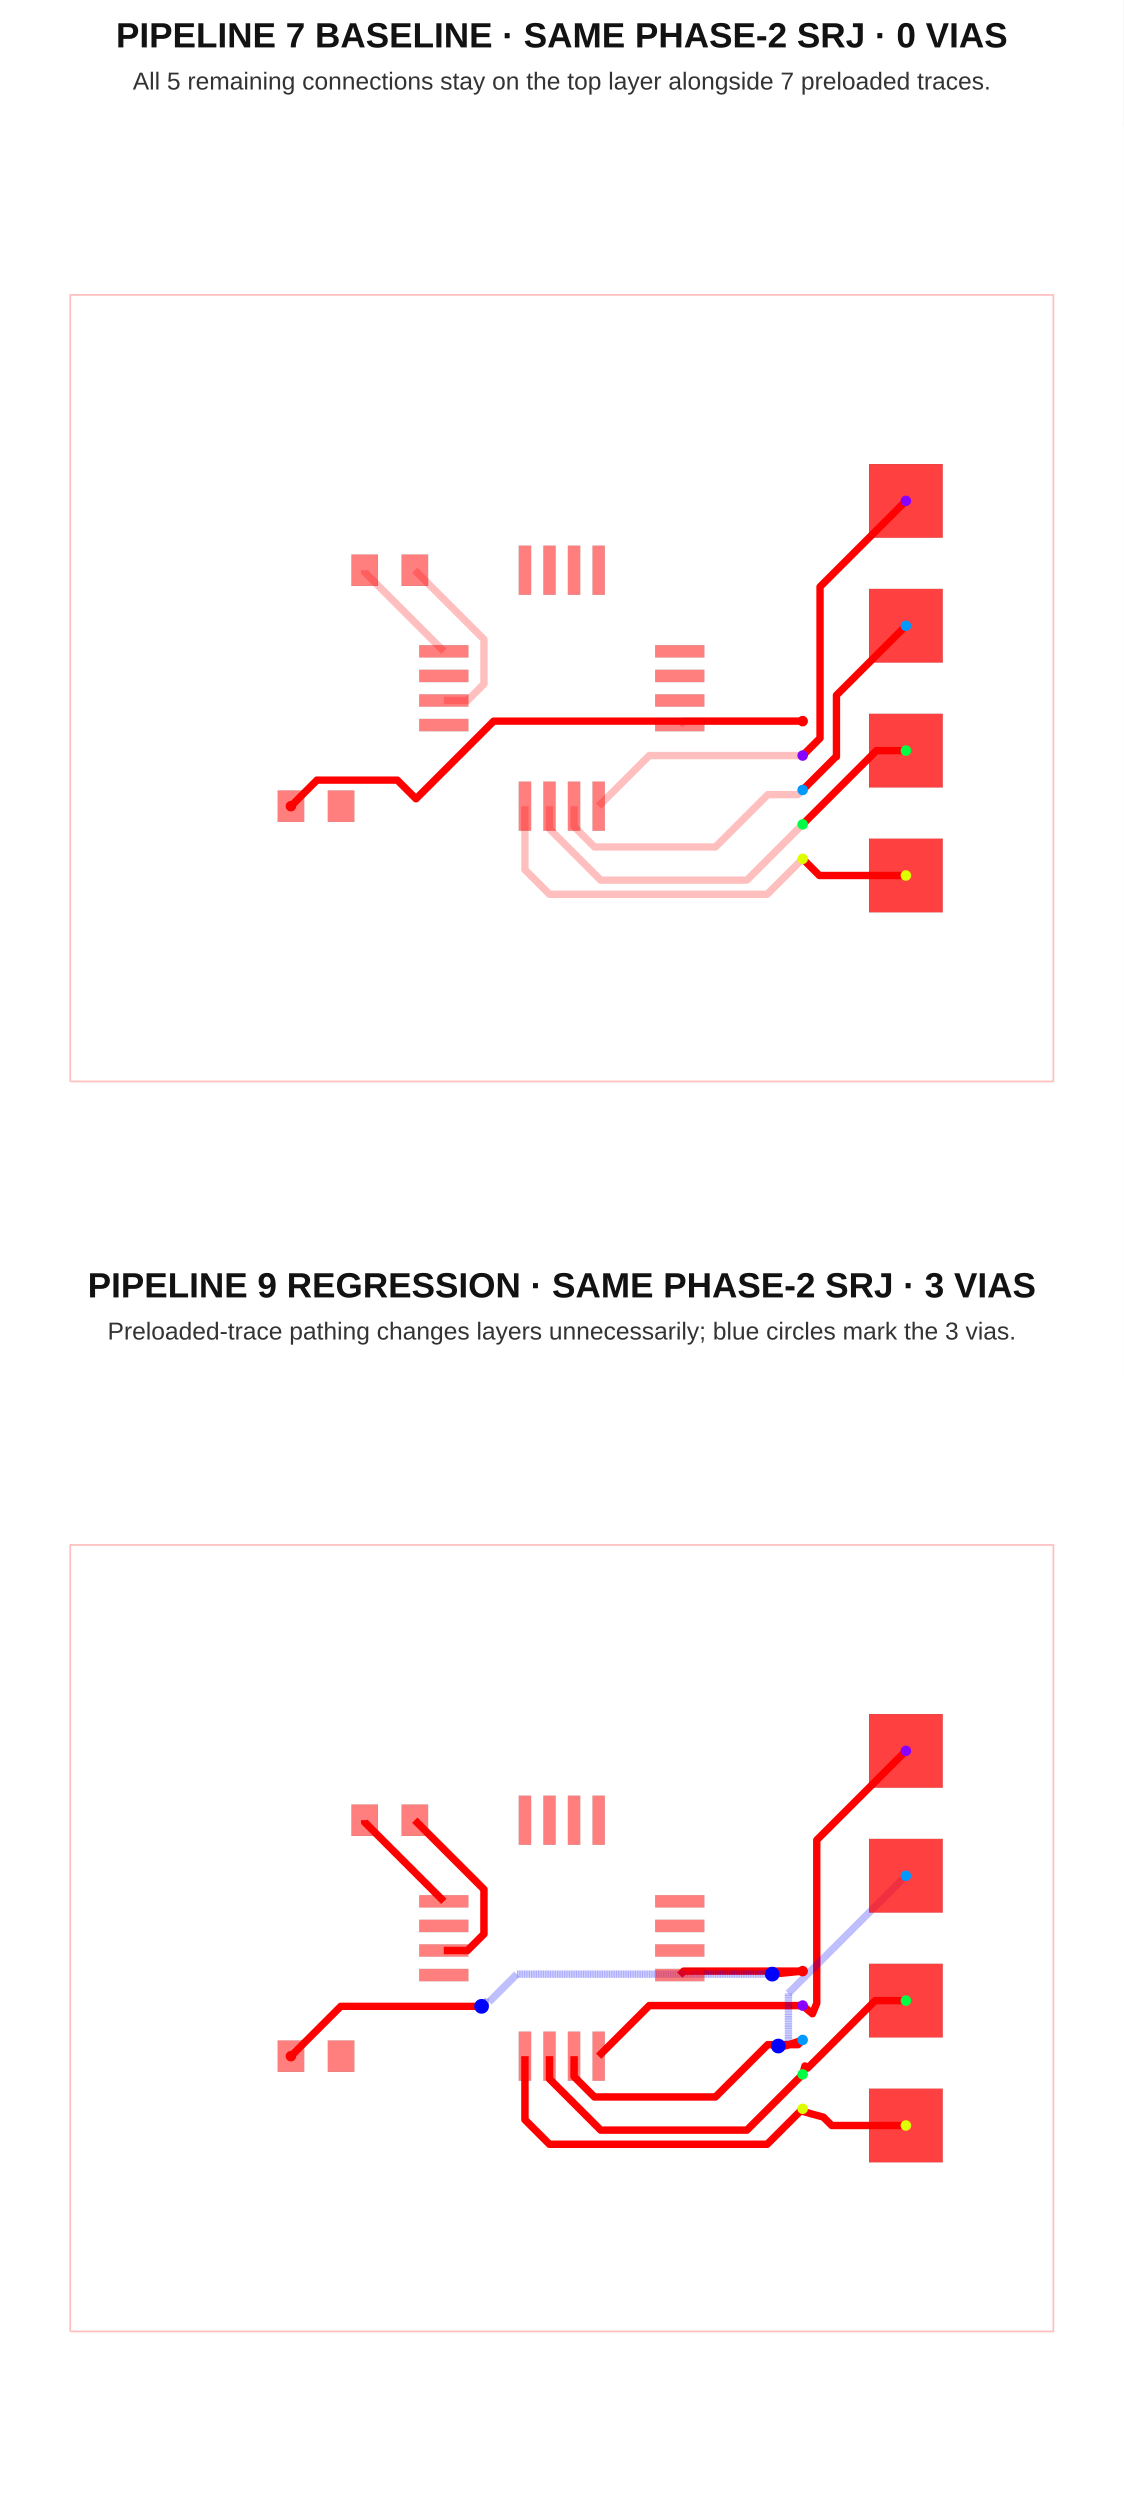
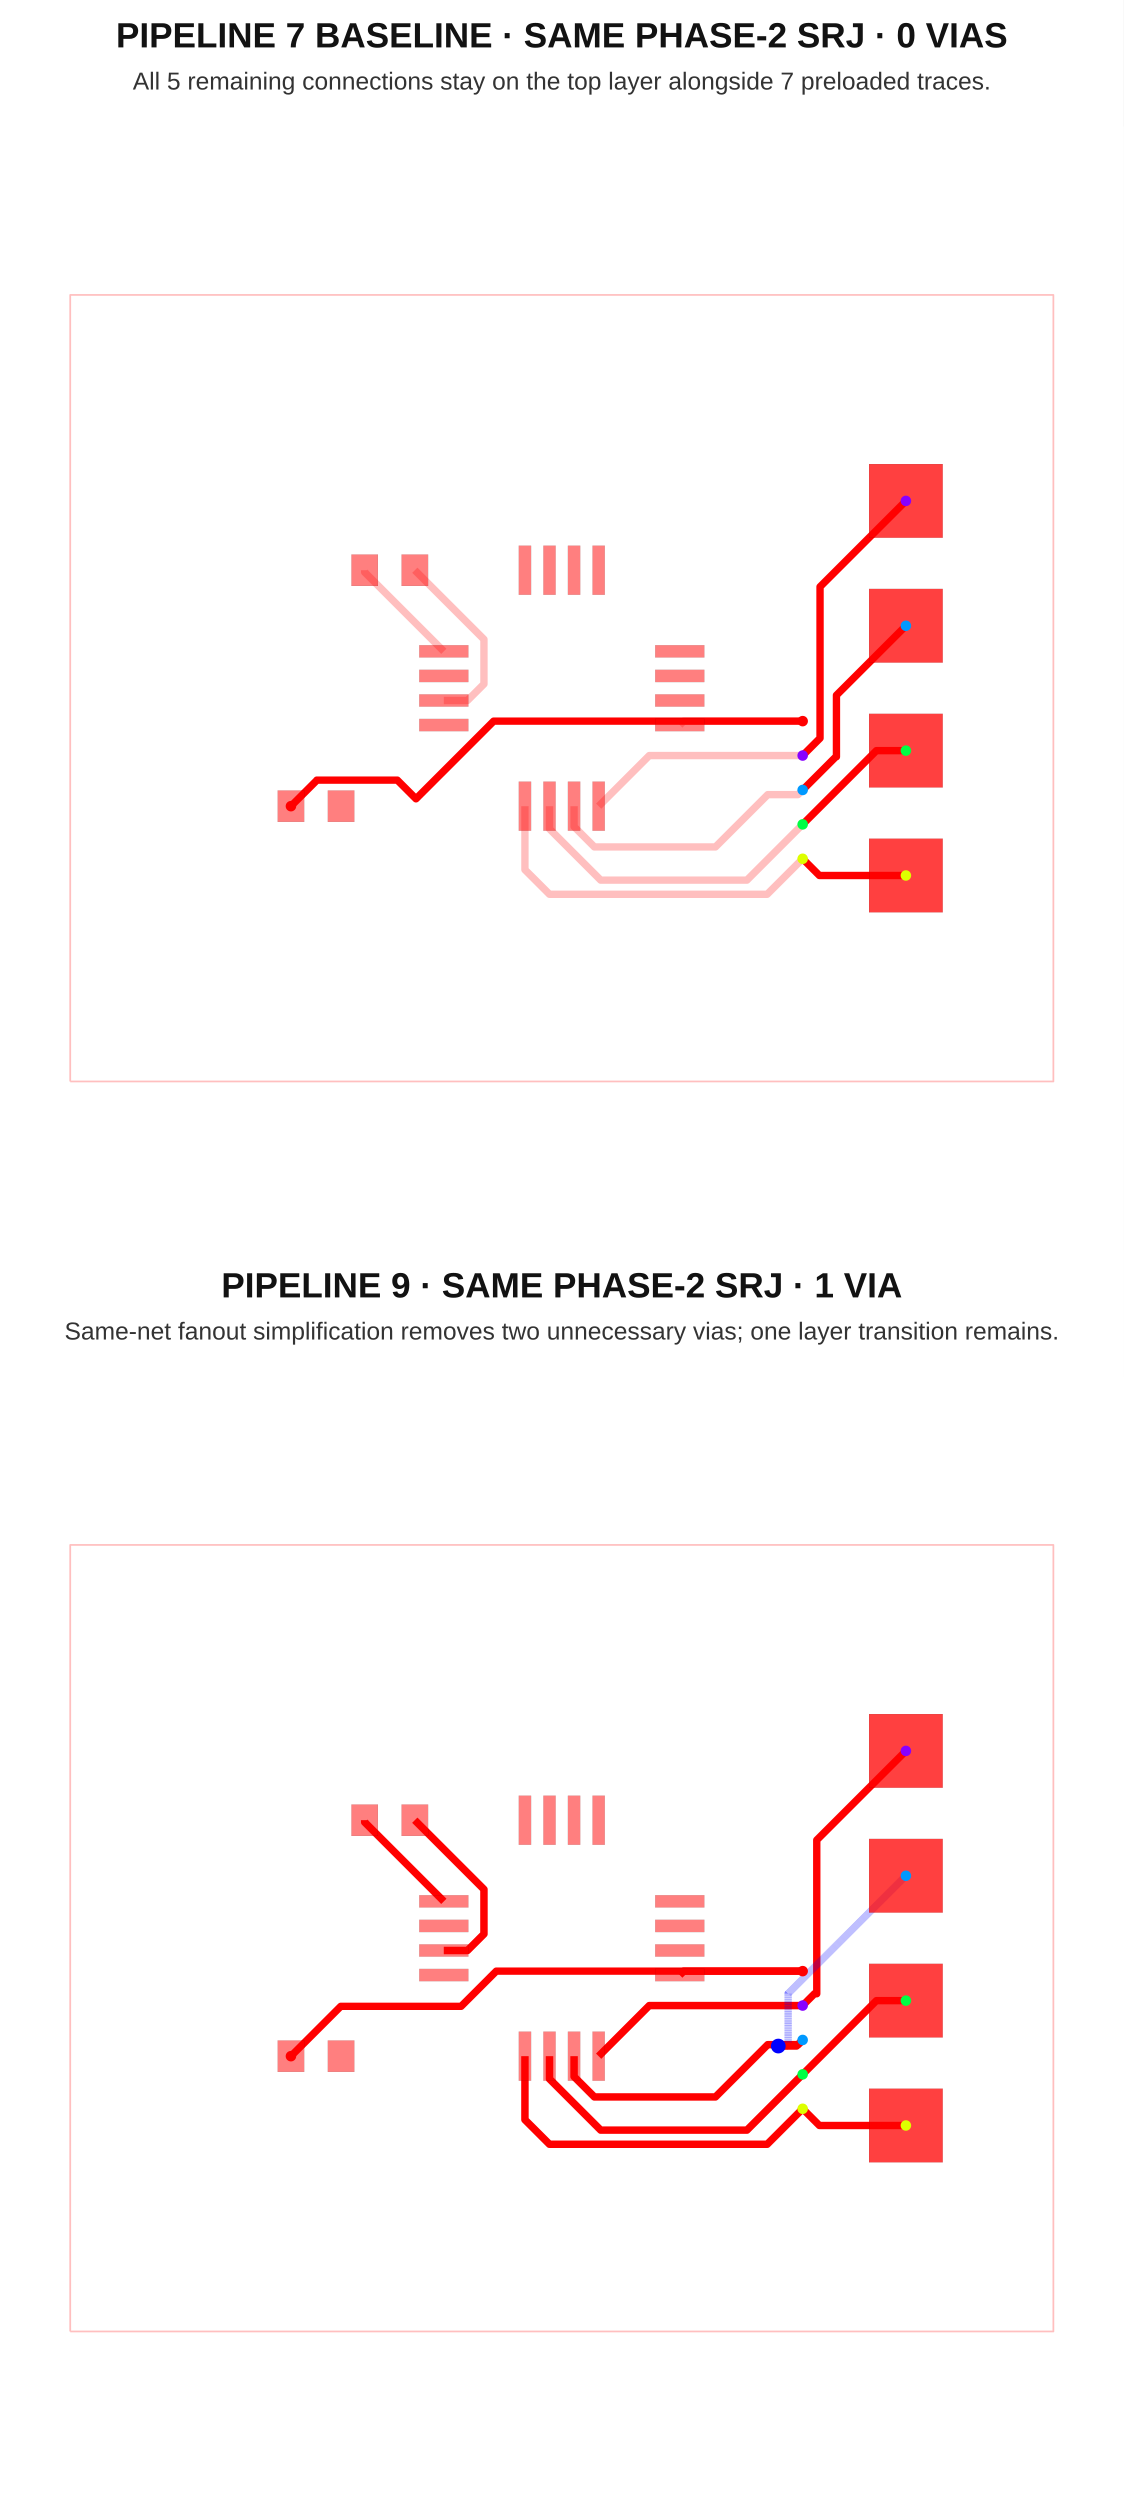
<svg xmlns="http://www.w3.org/2000/svg" width="640" height="1424" viewBox="0 0 640 1424">
  <g transform="translate(0, 0) scale(1, 1) translate(0, 0)">
    <rect width="100%" height="100%" fill="white" />
    <text x="320" y="27" font-family="Arial, sans-serif" font-size="20" font-weight="700" text-anchor="middle" fill="#121212">PIPELINE 7 BASELINE · SAME PHASE-2 SRJ · 0 VIAS</text>
    <text x="320" y="51" font-family="Arial, sans-serif" font-size="14" text-anchor="middle" fill="#333">All 5 remaining connections stay on the top layer alongside 7 preloaded traces.</text>
    <g transform="translate(0 72)">
      <rect width="100%" height="100%" fill="white" />
      <g>
        <polyline data-points="-10,-8 10,-8 10,8 -10,8 -10,-8" data-type="line" data-label="" points="40,544 600,544 600,96 40,96 40,544" fill="none" stroke="rgba(255,0,0,0.25)" stroke-linejoin="round" stroke-width="1px" />
      </g>
      <g>
        <polyline data-points="4.899900000000001,-0.6699999999999999 2.48,-0.6699999999999999 2.4,-0.75" data-type="line" data-label="" points="457.197,338.76 389.44,338.76 387.2,341" fill="none" stroke="rgba(255,0,0,0.25)" stroke-linejoin="round" stroke-width="4.2" />
      </g>
      <g>
        <polyline data-points="0.75,-2.4 1.7799999999999998,-1.37 4.899999999999999,-1.37" data-type="line" data-label="" points="341,387.2 369.84,358.36 457.2,358.36" fill="none" stroke="rgba(255,0,0,0.25)" stroke-linejoin="round" stroke-width="4.2" />
      </g>
      <g>
        <polyline data-points="0.25,-2.4 0.25,-2.81650868008 0.6625258755397136,-3.2290345556197138 3.125910160715991,-3.2290345556197138 4.189941349010209,-2.1650033673254954 4.804996632674503,-2.1650033673254954 4.899999999999999,-2.07" data-type="line" data-label="" points="327,387.2 327,398.862 338.551,410.413 407.525,410.413 437.318,380.62 454.54,380.62 457.2,377.96" fill="none" stroke="rgba(255,0,0,0.25)" stroke-linejoin="round" stroke-width="4.2" />
      </g>
      <g>
        <polyline data-points="-0.25,-2.4 -0.25,-2.8634378580294753 0.7907900038535713,-3.9042278618830464 3.765772138116952,-3.9042278618830464 4.899999999999999,-2.77" data-type="line" data-label="" points="313,387.2 313,400.176 342.142,429.318 425.442,429.318 457.2,397.56" fill="none" stroke="rgba(255,0,0,0.25)" stroke-linejoin="round" stroke-width="4.2" />
      </g>
      <g>
        <polyline data-points="4.899900000000001,-3.4699999999999998 4.1773664077099015,-4.192533592290099 -0.25031793562257487,-4.192533592290099 -0.75,-3.6928515279126737 -0.75,-2.4" data-type="line" data-label="" points="457.197,417.16 436.966,437.391 312.991,437.391 299,423.4 299,387.2" fill="none" stroke="rgba(255,0,0,0.25)" stroke-linejoin="round" stroke-width="4.2" />
      </g>
      <g>
        <polyline data-points="-2.4,-0.25 -1.91866422262809,-0.25 -1.5836729014020692,0.08499132122602093 -1.5836729014020692,0.9936729014020689 -2.99,2.4" data-type="line" data-label="" points="252.8,327 266.277,327 275.657,317.62 275.657,292.177 236.28,252.8" fill="none" stroke="rgba(255,0,0,0.25)" stroke-linejoin="round" stroke-width="4.2" />
      </g>
      <g>
        <polyline data-points="-4.01,2.4 -4.01,2.36 -2.4,0.75" data-type="line" data-label="" points="207.72,252.8 207.72,253.92 252.8,299" fill="none" stroke="rgba(255,0,0,0.25)" stroke-linejoin="round" stroke-width="4.2" />
      </g>
      <g>
        <polyline data-points="7,3.81 5.253269012543403,2.0632690125434032 5.253269012543403,-1.016630987456598 4.899900000000001,-1.37" data-type="line" data-label="" points="516,213.32 467.092,262.228 467.092,348.466 457.197,358.36" fill="none" stroke="red" stroke-linejoin="round" stroke-width="4.2" />
      </g>
      <g>
        <polyline data-points="7,1.27 5.587144150022742,-0.14285584997725786 5.587144150022742,-1.394679986150074 5.575220013849926,-1.394679986150074 4.899900000000001,-2.07" data-type="line" data-label="" points="516,284.44 476.44,324 476.44,359.051 476.106,359.051 457.197,377.96" fill="none" stroke="red" stroke-linejoin="round" stroke-width="4.2" />
      </g>
      <g>
        <polyline data-points="7,-1.27 6.399900000000001,-1.27 4.899900000000001,-2.7699999999999996" data-type="line" data-label="" points="516,355.56 499.197,355.56 457.197,397.56" fill="none" stroke="red" stroke-linejoin="round" stroke-width="4.2" />
      </g>
      <g>
        <polyline data-points="7,-3.81 5.2399000000000004,-3.81 4.899900000000001,-3.4699999999999998" data-type="line" data-label="" points="516,426.68 466.717,426.68 457.197,417.16" fill="none" stroke="red" stroke-linejoin="round" stroke-width="4.2" />
      </g>
      <g>
        <polyline data-points="4.899900000000001,-0.6699999999999999 -1.3858625080034779,-0.6699999999999999 -2.9661598227157566,-2.2502973147122787 -3.3465400336919924,-1.8699171037360427 -4.98345231463416,-1.8699171037360427 -4.98345231463416,-1.8734523146341604 -5.51,-2.4" data-type="line" data-label="" points="457.197,338.76 281.196,338.76 236.948,383.008 226.297,372.358 180.463,372.358 180.463,372.457 165.72,387.2" fill="none" stroke="red" stroke-linejoin="round" stroke-width="4.2" />
      </g>
      <g>
        <rect data-type="rect" data-label="top" data-x="-2.4" data-y="0.75" x="238.8" y="295.5" width="28" height="7" fill="rgba(255,0,0,0.5)" stroke="black" stroke-width="0.036" />
      </g>
      <g>
        <rect data-type="rect" data-label="top" data-x="-2.4" data-y="0.25" x="238.8" y="309.5" width="28" height="7" fill="rgba(255,0,0,0.5)" stroke="black" stroke-width="0.036" />
      </g>
      <g>
        <rect data-type="rect" data-label="top" data-x="-2.4" data-y="-0.25" x="238.8" y="323.5" width="28" height="7" fill="rgba(255,0,0,0.5)" stroke="black" stroke-width="0.036" />
      </g>
      <g>
        <rect data-type="rect" data-label="top" data-x="-2.4" data-y="-0.75" x="238.8" y="337.5" width="28" height="7" fill="rgba(255,0,0,0.5)" stroke="black" stroke-width="0.036" />
      </g>
      <g>
        <rect data-type="rect" data-label="top source_trace_4" data-x="-0.75" data-y="-2.4" x="295.5" y="373.2" width="7" height="28" fill="rgba(255,0,0,0.5)" stroke="black" stroke-width="0.036" />
      </g>
      <g>
        <rect data-type="rect" data-label="top source_trace_5" data-x="-0.25" data-y="-2.4" x="309.5" y="373.2" width="7" height="28" fill="rgba(255,0,0,0.5)" stroke="black" stroke-width="0.036" />
      </g>
      <g>
        <rect data-type="rect" data-label="top source_trace_6" data-x="0.25" data-y="-2.4" x="323.5" y="373.2" width="7" height="28" fill="rgba(255,0,0,0.5)" stroke="black" stroke-width="0.036" />
      </g>
      <g>
        <rect data-type="rect" data-label="top source_trace_7" data-x="0.75" data-y="-2.4" x="337.5" y="373.2" width="7" height="28" fill="rgba(255,0,0,0.5)" stroke="black" stroke-width="0.036" />
      </g>
      <g>
        <rect data-type="rect" data-label="top source_trace_2" data-x="2.4" data-y="-0.75" x="373.2" y="337.5" width="28" height="7" fill="rgba(255,0,0,0.5)" stroke="black" stroke-width="0.036" />
      </g>
      <g>
        <rect data-type="rect" data-label="top" data-x="2.4" data-y="-0.25" x="373.2" y="323.5" width="28" height="7" fill="rgba(255,0,0,0.5)" stroke="black" stroke-width="0.036" />
      </g>
      <g>
        <rect data-type="rect" data-label="top" data-x="2.4" data-y="0.25" x="373.2" y="309.5" width="28" height="7" fill="rgba(255,0,0,0.5)" stroke="black" stroke-width="0.036" />
      </g>
      <g>
        <rect data-type="rect" data-label="top" data-x="2.4" data-y="0.75" x="373.2" y="295.5" width="28" height="7" fill="rgba(255,0,0,0.5)" stroke="black" stroke-width="0.036" />
      </g>
      <g>
        <rect data-type="rect" data-label="top" data-x="0.75" data-y="2.4" x="337.5" y="238.8" width="7" height="28" fill="rgba(255,0,0,0.5)" stroke="black" stroke-width="0.036" />
      </g>
      <g>
        <rect data-type="rect" data-label="top" data-x="0.25" data-y="2.4" x="323.5" y="238.8" width="7" height="28" fill="rgba(255,0,0,0.5)" stroke="black" stroke-width="0.036" />
      </g>
      <g>
        <rect data-type="rect" data-label="top" data-x="-0.25" data-y="2.4" x="309.5" y="238.8" width="7" height="28" fill="rgba(255,0,0,0.5)" stroke="black" stroke-width="0.036" />
      </g>
      <g>
        <rect data-type="rect" data-label="top" data-x="-0.75" data-y="2.4" x="295.5" y="238.8" width="7" height="28" fill="rgba(255,0,0,0.5)" stroke="black" stroke-width="0.036" />
      </g>
      <g>
        <rect data-type="rect" data-label="top" data-x="-4.01" data-y="2.4" x="200.16" y="243.84" width="15.12" height="17.92" fill="rgba(255,0,0,0.5)" stroke="black" stroke-width="0.036" />
      </g>
      <g>
        <rect data-type="rect" data-label="top" data-x="-2.99" data-y="2.4" x="228.72" y="243.84" width="15.12" height="17.92" fill="rgba(255,0,0,0.5)" stroke="black" stroke-width="0.036" />
      </g>
      <g>
        <rect data-type="rect" data-label="top source_trace_2" data-x="-5.51" data-y="-2.4" x="158.16" y="378.24" width="15.12" height="17.92" fill="rgba(255,0,0,0.5)" stroke="black" stroke-width="0.036" />
      </g>
      <g>
        <rect data-type="rect" data-label="top" data-x="-4.49" data-y="-2.4" x="186.72" y="378.24" width="15.12" height="17.92" fill="rgba(255,0,0,0.5)" stroke="black" stroke-width="0.036" />
      </g>
      <g>
        <rect data-type="rect" data-label="top source_trace_4 bottom source_trace_4" data-x="7" data-y="-3.81" x="495" y="405.68" width="42" height="42" fill="rgba(255,0,0,0.75)" stroke="black" stroke-width="0.036" />
      </g>
      <g>
        <rect data-type="rect" data-label="top source_trace_5 bottom source_trace_5" data-x="7" data-y="-1.27" x="495" y="334.56" width="42" height="42" fill="rgba(255,0,0,0.75)" stroke="black" stroke-width="0.036" />
      </g>
      <g>
        <rect data-type="rect" data-label="top source_trace_6 bottom source_trace_6" data-x="7" data-y="1.27" x="495" y="263.44" width="42" height="42" fill="rgba(255,0,0,0.75)" stroke="black" stroke-width="0.036" />
      </g>
      <g>
        <rect data-type="rect" data-label="top source_trace_7 bottom source_trace_7" data-x="7" data-y="3.81" x="495" y="192.32" width="42" height="42" fill="rgba(255,0,0,0.75)" stroke="black" stroke-width="0.036" />
      </g>
      <g>
        <circle data-type="point" data-label="source_trace_2 source_trace_2 top" data-x="-5.51" data-y="-2.4" cx="165.72" cy="387.2" r="3" fill="hsl(0, 100%, 50%)" />
      </g>
      <g>
        <circle data-type="point" data-label="source_trace_2 source_trace_2 top" data-x="4.899900000000001" data-y="-0.6699999999999999" cx="457.197" cy="338.76" r="3" fill="hsl(0, 100%, 50%)" />
      </g>
      <g>
        <circle data-type="point" data-label="source_trace_4 source_trace_4 top" data-x="7" data-y="-3.81" cx="516" cy="426.68" r="3" fill="hsl(68, 100%, 50%)" />
      </g>
      <g>
        <circle data-type="point" data-label="source_trace_4 source_trace_4 top" data-x="4.899900000000001" data-y="-3.4699999999999998" cx="457.197" cy="417.16" r="3" fill="hsl(68, 100%, 50%)" />
      </g>
      <g>
        <circle data-type="point" data-label="source_trace_5 source_trace_5 top" data-x="7" data-y="-1.27" cx="516" cy="355.56" r="3" fill="hsl(136, 100%, 50%)" />
      </g>
      <g>
        <circle data-type="point" data-label="source_trace_5 source_trace_5 top" data-x="4.899900000000001" data-y="-2.7699999999999996" cx="457.197" cy="397.56" r="3" fill="hsl(136, 100%, 50%)" />
      </g>
      <g>
        <circle data-type="point" data-label="source_trace_6 source_trace_6 top" data-x="7" data-y="1.27" cx="516" cy="284.44" r="3" fill="hsl(204, 100%, 50%)" />
      </g>
      <g>
        <circle data-type="point" data-label="source_trace_6 source_trace_6 top" data-x="4.899900000000001" data-y="-2.07" cx="457.197" cy="377.96" r="3" fill="hsl(204, 100%, 50%)" />
      </g>
      <g>
        <circle data-type="point" data-label="source_trace_7 source_trace_7 top" data-x="7" data-y="3.81" cx="516" cy="213.32" r="3" fill="hsl(272, 100%, 50%)" />
      </g>
      <g>
        <circle data-type="point" data-label="source_trace_7 source_trace_7 top" data-x="4.899900000000001" data-y="-1.37" cx="457.197" cy="358.36" r="3" fill="hsl(272, 100%, 50%)" />
      </g>
      <g id="crosshair" style="display: none">
        <line id="crosshair-h" y1="0" y2="640" stroke="#666" stroke-width="0.5" />
        <line id="crosshair-v" x1="0" x2="640" stroke="#666" stroke-width="0.5" />
        <text id="coordinates" font-family="monospace" font-size="12" fill="#666" />
      </g>
    </g>
  </g>
  <g transform="translate(0, 712) scale(1, 1) translate(0, 0)">
    <rect width="100%" height="100%" fill="white" />
-     <text x="320" y="27" font-family="Arial, sans-serif" font-size="20" font-weight="700" text-anchor="middle" fill="#121212">PIPELINE 9 REGRESSION · SAME PHASE-2 SRJ · 3 VIAS</text>
-     <text x="320" y="51" font-family="Arial, sans-serif" font-size="14" text-anchor="middle" fill="#333">Preloaded-trace pathing changes layers unnecessarily; blue circles mark the 3 vias.</text>
+     <text x="320" y="27" font-family="Arial, sans-serif" font-size="20" font-weight="700" text-anchor="middle" fill="#121212">PIPELINE 9 · SAME PHASE-2 SRJ · 1 VIA</text>
+     <text x="320" y="51" font-family="Arial, sans-serif" font-size="14" text-anchor="middle" fill="#333">Same-net fanout simplification removes two unnecessary vias; one layer transition remains.</text>
    <g transform="translate(0 72)">
      <rect width="100%" height="100%" fill="white" />
      <g>
        <polyline data-points="-10,-8 10,-8 10,8 -10,8 -10,-8" data-type="line" data-label="" points="40,544 600,544 600,96 40,96 40,544" fill="none" stroke="rgba(255,0,0,0.25)" stroke-linejoin="round" stroke-width="1px" />
      </g>
      <g>
        <polyline data-points="4.899900000000001,-0.6699999999999999 2.48,-0.6699999999999999 2.4,-0.75" data-type="line" data-label="" points="457.197,338.76 389.44,338.76 387.2,341" fill="none" stroke="rgba(255,0,0,0.25)" stroke-linejoin="round" stroke-width="4.2" />
      </g>
      <g>
        <polyline data-points="0.75,-2.4 1.7799999999999998,-1.37 4.899999999999999,-1.37" data-type="line" data-label="" points="341,387.2 369.84,358.36 457.2,358.36" fill="none" stroke="rgba(255,0,0,0.25)" stroke-linejoin="round" stroke-width="4.2" />
      </g>
      <g>
        <polyline data-points="0.25,-2.4 0.25,-2.81650868008 0.6625258755397136,-3.2290345556197138 3.125910160715991,-3.2290345556197138 4.189941349010209,-2.1650033673254954 4.804996632674503,-2.1650033673254954 4.899999999999999,-2.07" data-type="line" data-label="" points="327,387.2 327,398.862 338.551,410.413 407.525,410.413 437.318,380.62 454.54,380.62 457.2,377.96" fill="none" stroke="rgba(255,0,0,0.25)" stroke-linejoin="round" stroke-width="4.2" />
      </g>
      <g>
        <polyline data-points="-0.25,-2.4 -0.25,-2.8634378580294753 0.7907900038535713,-3.9042278618830464 3.765772138116952,-3.9042278618830464 4.899999999999999,-2.77" data-type="line" data-label="" points="313,387.2 313,400.176 342.142,429.318 425.442,429.318 457.2,397.56" fill="none" stroke="rgba(255,0,0,0.25)" stroke-linejoin="round" stroke-width="4.2" />
      </g>
      <g>
        <polyline data-points="4.899900000000001,-3.4699999999999998 4.1773664077099015,-4.192533592290099 -0.25031793562257487,-4.192533592290099 -0.75,-3.6928515279126737 -0.75,-2.4" data-type="line" data-label="" points="457.197,417.16 436.966,437.391 312.991,437.391 299,423.4 299,387.2" fill="none" stroke="rgba(255,0,0,0.25)" stroke-linejoin="round" stroke-width="4.2" />
      </g>
      <g>
        <polyline data-points="-2.4,-0.25 -1.91866422262809,-0.25 -1.5836729014020692,0.08499132122602093 -1.5836729014020692,0.9936729014020689 -2.99,2.4" data-type="line" data-label="" points="252.8,327 266.277,327 275.657,317.62 275.657,292.177 236.28,252.8" fill="none" stroke="rgba(255,0,0,0.25)" stroke-linejoin="round" stroke-width="4.2" />
      </g>
      <g>
        <polyline data-points="-4.01,2.4 -4.01,2.36 -2.4,0.75" data-type="line" data-label="" points="207.72,252.8 207.72,253.92 252.8,299" fill="none" stroke="rgba(255,0,0,0.25)" stroke-linejoin="round" stroke-width="4.2" />
      </g>
      <g>
        <polyline data-points="4.899900000000001,-0.6699999999999999 2.48,-0.6699999999999999 2.4,-0.75" data-type="line" data-label="" points="457.197,338.76 389.44,338.76 387.2,341" fill="none" stroke="red" stroke-linejoin="round" stroke-width="4.2" />
      </g>
      <g>
        <polyline data-points="0.75,-2.4 1.7799999999999998,-1.37 4.899999999999999,-1.37" data-type="line" data-label="" points="341,387.2 369.84,358.36 457.2,358.36" fill="none" stroke="red" stroke-linejoin="round" stroke-width="4.2" />
      </g>
      <g>
        <polyline data-points="0.25,-2.4 0.25,-2.81650868008 0.6625258755397136,-3.2290345556197138 3.125910160715991,-3.2290345556197138 4.189941349010209,-2.1650033673254954 4.804996632674503,-2.1650033673254954 4.899999999999999,-2.07" data-type="line" data-label="" points="327,387.2 327,398.862 338.551,410.413 407.525,410.413 437.318,380.62 454.54,380.62 457.2,377.96" fill="none" stroke="red" stroke-linejoin="round" stroke-width="4.2" />
      </g>
      <g>
        <polyline data-points="-0.25,-2.4 -0.25,-2.8634378580294753 0.7907900038535713,-3.9042278618830464 3.765772138116952,-3.9042278618830464 4.899999999999999,-2.77" data-type="line" data-label="" points="313,387.2 313,400.176 342.142,429.318 425.442,429.318 457.2,397.56" fill="none" stroke="red" stroke-linejoin="round" stroke-width="4.2" />
      </g>
      <g>
        <polyline data-points="4.899900000000001,-3.4699999999999998 4.1773664077099015,-4.192533592290099 -0.25031793562257487,-4.192533592290099 -0.75,-3.6928515279126737 -0.75,-2.4" data-type="line" data-label="" points="457.197,417.16 436.966,437.391 312.991,437.391 299,423.4 299,387.2" fill="none" stroke="red" stroke-linejoin="round" stroke-width="4.2" />
      </g>
      <g>
        <polyline data-points="-2.4,-0.25 -1.91866422262809,-0.25 -1.5836729014020692,0.08499132122602093 -1.5836729014020692,0.9936729014020689 -2.99,2.4" data-type="line" data-label="" points="252.8,327 266.277,327 275.657,317.62 275.657,292.177 236.28,252.8" fill="none" stroke="red" stroke-linejoin="round" stroke-width="4.2" />
      </g>
      <g>
        <polyline data-points="-4.01,2.4 -4.01,2.36 -2.4,0.75" data-type="line" data-label="" points="207.72,252.8 207.72,253.92 252.8,299" fill="none" stroke="red" stroke-linejoin="round" stroke-width="4.2" />
      </g>
      <g>
-         <polyline data-points="7,3.81 5.186712391596768,1.9967123915967684 5.186712391596768,-1.316199655013536 5.186712391596768,-1.3238553322277096 5.099,-1.538 4.9,-1.37" data-type="line" data-label="" points="516,213.32 465.228,264.092 465.228,356.854 465.228,357.068 462.772,363.064 457.2,358.36" fill="none" stroke="red" stroke-linejoin="round" stroke-width="4.2" />
-       </g>
-       <g>
-         <polyline data-points="7,1.27 4.610514811077243,-1.119485188922757 4.610514811077243,-2.1687023988723375 4.429297601127662,-2.1687023988723375 4.404,-2.194" data-type="line" data-label="" points="516,284.44 449.094,351.346 449.094,380.724 444.02,380.724 443.312,381.432" fill="none" stroke="rgba(0,0,255,0.5)" stroke-linejoin="round" stroke-width="4.2" stroke-dasharray="0.2 0.2" />
-       </g>
-       <g>
-         <polyline data-points="4.404,-2.194 4.537,-2.194 4.9,-2.07" data-type="line" data-label="" points="443.312,381.432 447.036,381.432 457.2,377.96" fill="none" stroke="red" stroke-linejoin="round" stroke-width="4.2" />
-       </g>
-       <g>
-         <polyline data-points="7,-1.27 6.374776883077445,-1.27 5.17937659400724,-2.465400289070205 5.16485355604296,-2.479923327034485 4.999,-2.643 4.946,-2.5989999999999998 4.9,-2.77" data-type="line" data-label="" points="516,355.56 498.494,355.56 465.023,389.031 464.616,389.438 459.972,394.004 458.488,392.772 457.2,397.56" fill="none" stroke="red" stroke-linejoin="round" stroke-width="4.2" />
-       </g>
-       <g>
-         <polyline data-points="7,-3.81 5.4909274838317526,-3.81 5.320624709833769,-3.639697226002016 5.094,-3.578 4.864,-3.512 4.9,-3.47" data-type="line" data-label="" points="516,426.68 473.746,426.68 468.977,421.912 462.632,420.184 456.192,418.336 457.2,417.16" fill="none" stroke="red" stroke-linejoin="round" stroke-width="4.2" />
-       </g>
-       <g>
-         <polyline data-points="4.899900000000001,-0.6699999999999999 4.281,-0.731" data-type="line" data-label="" points="457.197,338.76 439.868,340.468" fill="none" stroke="red" stroke-linejoin="round" stroke-width="4.2" />
-       </g>
-       <g>
-         <polyline data-points="4.281,-0.731 -0.9138713517794995,-0.731 -1.482857582182993,-1.2999862304034935 -1.5459862304034935,-1.2999862304034935 -1.632,-1.386" data-type="line" data-label="" points="439.868,340.468 294.412,340.468 278.48,356.4 276.712,356.4 274.304,358.808" fill="none" stroke="rgba(0,0,255,0.5)" stroke-linejoin="round" stroke-width="4.2" stroke-dasharray="0.2 0.2" />
-       </g>
-       <g>
-         <polyline data-points="-1.632,-1.386 -4.4959999999999996,-1.386 -5.51,-2.4" data-type="line" data-label="" points="274.304,358.808 194.112,358.808 165.72,387.2" fill="none" stroke="red" stroke-linejoin="round" stroke-width="4.2" />
+         <polyline data-points="7,3.81 5.186712391596768,1.9967123915967684 5.186712391596768,-1.1301873034239796 5.139812696576021,-1.1301873034239796 4.9,-1.37" data-type="line" data-label="" points="516,213.32 465.228,264.092 465.228,351.645 463.915,351.645 457.2,358.36" fill="none" stroke="red" stroke-linejoin="round" stroke-width="4.2" />
+       </g>
+       <g>
+         <polyline data-points="7,1.27 4.604353915646059,-1.1256460843539409 4.604353915646059,-2.1933008692747222 4.404699130725278,-2.1933008692747222 4.404,-2.194" data-type="line" data-label="" points="516,284.44 448.922,351.518 448.922,381.412 443.332,381.412 443.312,381.432" fill="none" stroke="rgba(0,0,255,0.5)" stroke-linejoin="round" stroke-width="4.2" stroke-dasharray="0.2 0.2" />
+       </g>
+       <g>
+         <polyline data-points="4.404,-2.194 4.776,-2.194 4.9,-2.07" data-type="line" data-label="" points="443.312,381.432 453.728,381.432 457.2,377.96" fill="none" stroke="red" stroke-linejoin="round" stroke-width="4.2" />
+       </g>
+       <g>
+         <polyline data-points="7,-1.27 6.4,-1.27 4.9,-2.77" data-type="line" data-label="" points="516,355.56 499.2,355.56 457.2,397.56" fill="none" stroke="red" stroke-linejoin="round" stroke-width="4.2" />
+       </g>
+       <g>
+         <polyline data-points="7,-3.81 5.24,-3.81 4.9,-3.47" data-type="line" data-label="" points="516,426.68 466.72,426.68 457.2,417.16" fill="none" stroke="red" stroke-linejoin="round" stroke-width="4.2" />
+       </g>
+       <g>
+         <polyline data-points="4.899900000000001,-0.6699999999999999 -1.3328775315435373,-0.6699999999999999 -2.0488775315435372,-1.386 -4.4959999999999996,-1.386 -5.51,-2.4" data-type="line" data-label="" points="457.197,338.76 282.679,338.76 262.631,358.808 194.112,358.808 165.72,387.2" fill="none" stroke="red" stroke-linejoin="round" stroke-width="4.2" />
      </g>
      <g>
        <rect data-type="rect" data-label="top" data-x="-2.4" data-y="0.75" x="238.8" y="295.5" width="28" height="7" fill="rgba(255,0,0,0.5)" stroke="black" stroke-width="0.036" />
      </g>
      <g>
        <rect data-type="rect" data-label="top" data-x="-2.4" data-y="0.25" x="238.8" y="309.5" width="28" height="7" fill="rgba(255,0,0,0.5)" stroke="black" stroke-width="0.036" />
      </g>
      <g>
        <rect data-type="rect" data-label="top" data-x="-2.4" data-y="-0.25" x="238.8" y="323.5" width="28" height="7" fill="rgba(255,0,0,0.5)" stroke="black" stroke-width="0.036" />
      </g>
      <g>
        <rect data-type="rect" data-label="top" data-x="-2.4" data-y="-0.75" x="238.8" y="337.5" width="28" height="7" fill="rgba(255,0,0,0.5)" stroke="black" stroke-width="0.036" />
      </g>
      <g>
        <rect data-type="rect" data-label="top source_trace_4" data-x="-0.75" data-y="-2.4" x="295.5" y="373.2" width="7" height="28" fill="rgba(255,0,0,0.5)" stroke="black" stroke-width="0.036" />
      </g>
      <g>
        <rect data-type="rect" data-label="top source_trace_5" data-x="-0.25" data-y="-2.4" x="309.5" y="373.2" width="7" height="28" fill="rgba(255,0,0,0.5)" stroke="black" stroke-width="0.036" />
      </g>
      <g>
        <rect data-type="rect" data-label="top source_trace_6" data-x="0.25" data-y="-2.4" x="323.5" y="373.2" width="7" height="28" fill="rgba(255,0,0,0.5)" stroke="black" stroke-width="0.036" />
      </g>
      <g>
        <rect data-type="rect" data-label="top source_trace_7" data-x="0.75" data-y="-2.4" x="337.5" y="373.2" width="7" height="28" fill="rgba(255,0,0,0.5)" stroke="black" stroke-width="0.036" />
      </g>
      <g>
        <rect data-type="rect" data-label="top source_trace_2" data-x="2.4" data-y="-0.75" x="373.2" y="337.5" width="28" height="7" fill="rgba(255,0,0,0.5)" stroke="black" stroke-width="0.036" />
      </g>
      <g>
        <rect data-type="rect" data-label="top" data-x="2.4" data-y="-0.25" x="373.2" y="323.5" width="28" height="7" fill="rgba(255,0,0,0.5)" stroke="black" stroke-width="0.036" />
      </g>
      <g>
        <rect data-type="rect" data-label="top" data-x="2.4" data-y="0.25" x="373.2" y="309.5" width="28" height="7" fill="rgba(255,0,0,0.5)" stroke="black" stroke-width="0.036" />
      </g>
      <g>
        <rect data-type="rect" data-label="top" data-x="2.4" data-y="0.75" x="373.2" y="295.5" width="28" height="7" fill="rgba(255,0,0,0.5)" stroke="black" stroke-width="0.036" />
      </g>
      <g>
        <rect data-type="rect" data-label="top" data-x="0.75" data-y="2.4" x="337.5" y="238.8" width="7" height="28" fill="rgba(255,0,0,0.5)" stroke="black" stroke-width="0.036" />
      </g>
      <g>
        <rect data-type="rect" data-label="top" data-x="0.25" data-y="2.4" x="323.5" y="238.8" width="7" height="28" fill="rgba(255,0,0,0.5)" stroke="black" stroke-width="0.036" />
      </g>
      <g>
        <rect data-type="rect" data-label="top" data-x="-0.25" data-y="2.4" x="309.5" y="238.8" width="7" height="28" fill="rgba(255,0,0,0.5)" stroke="black" stroke-width="0.036" />
      </g>
      <g>
        <rect data-type="rect" data-label="top" data-x="-0.75" data-y="2.4" x="295.5" y="238.8" width="7" height="28" fill="rgba(255,0,0,0.5)" stroke="black" stroke-width="0.036" />
      </g>
      <g>
        <rect data-type="rect" data-label="top" data-x="-4.01" data-y="2.4" x="200.16" y="243.84" width="15.12" height="17.92" fill="rgba(255,0,0,0.5)" stroke="black" stroke-width="0.036" />
      </g>
      <g>
        <rect data-type="rect" data-label="top" data-x="-2.99" data-y="2.4" x="228.72" y="243.84" width="15.12" height="17.92" fill="rgba(255,0,0,0.5)" stroke="black" stroke-width="0.036" />
      </g>
      <g>
        <rect data-type="rect" data-label="top source_trace_2" data-x="-5.51" data-y="-2.4" x="158.16" y="378.24" width="15.12" height="17.92" fill="rgba(255,0,0,0.5)" stroke="black" stroke-width="0.036" />
      </g>
      <g>
        <rect data-type="rect" data-label="top" data-x="-4.49" data-y="-2.4" x="186.72" y="378.24" width="15.12" height="17.92" fill="rgba(255,0,0,0.5)" stroke="black" stroke-width="0.036" />
      </g>
      <g>
        <rect data-type="rect" data-label="top source_trace_4 bottom source_trace_4" data-x="7" data-y="-3.81" x="495" y="405.68" width="42" height="42" fill="rgba(255,0,0,0.75)" stroke="black" stroke-width="0.036" />
      </g>
      <g>
        <rect data-type="rect" data-label="top source_trace_5 bottom source_trace_5" data-x="7" data-y="-1.27" x="495" y="334.56" width="42" height="42" fill="rgba(255,0,0,0.75)" stroke="black" stroke-width="0.036" />
      </g>
      <g>
        <rect data-type="rect" data-label="top source_trace_6 bottom source_trace_6" data-x="7" data-y="1.27" x="495" y="263.44" width="42" height="42" fill="rgba(255,0,0,0.75)" stroke="black" stroke-width="0.036" />
      </g>
      <g>
        <rect data-type="rect" data-label="top source_trace_7 bottom source_trace_7" data-x="7" data-y="3.81" x="495" y="192.32" width="42" height="42" fill="rgba(255,0,0,0.75)" stroke="black" stroke-width="0.036" />
      </g>
      <circle data-type="circle" data-label="" data-x="4.404" data-y="-2.194" cx="443.312" cy="381.432" r="4.2" fill="blue" stroke="none" stroke-width="0.036" />
-       <circle data-type="circle" data-label="" data-x="4.281" data-y="-0.731" cx="439.868" cy="340.468" r="4.2" fill="blue" stroke="none" stroke-width="0.036" />
-       <circle data-type="circle" data-label="" data-x="-1.632" data-y="-1.386" cx="274.304" cy="358.808" r="4.2" fill="blue" stroke="none" stroke-width="0.036" />
      <g>
        <circle data-type="point" data-label="source_trace_2 source_trace_2 top" data-x="-5.51" data-y="-2.4" cx="165.72" cy="387.2" r="3" fill="hsl(0, 100%, 50%)" />
      </g>
      <g>
        <circle data-type="point" data-label="source_trace_2 source_trace_2 top" data-x="4.899900000000001" data-y="-0.6699999999999999" cx="457.197" cy="338.76" r="3" fill="hsl(0, 100%, 50%)" />
      </g>
      <g>
        <circle data-type="point" data-label="source_trace_4 source_trace_4 top" data-x="7" data-y="-3.81" cx="516" cy="426.68" r="3" fill="hsl(68, 100%, 50%)" />
      </g>
      <g>
        <circle data-type="point" data-label="source_trace_4 source_trace_4 top" data-x="4.899900000000001" data-y="-3.4699999999999998" cx="457.197" cy="417.16" r="3" fill="hsl(68, 100%, 50%)" />
      </g>
      <g>
        <circle data-type="point" data-label="source_trace_5 source_trace_5 top" data-x="7" data-y="-1.27" cx="516" cy="355.56" r="3" fill="hsl(136, 100%, 50%)" />
      </g>
      <g>
        <circle data-type="point" data-label="source_trace_5 source_trace_5 top" data-x="4.899900000000001" data-y="-2.7699999999999996" cx="457.197" cy="397.56" r="3" fill="hsl(136, 100%, 50%)" />
      </g>
      <g>
        <circle data-type="point" data-label="source_trace_6 source_trace_6 top" data-x="7" data-y="1.27" cx="516" cy="284.44" r="3" fill="hsl(204, 100%, 50%)" />
      </g>
      <g>
        <circle data-type="point" data-label="source_trace_6 source_trace_6 top" data-x="4.899900000000001" data-y="-2.07" cx="457.197" cy="377.96" r="3" fill="hsl(204, 100%, 50%)" />
      </g>
      <g>
        <circle data-type="point" data-label="source_trace_7 source_trace_7 top" data-x="7" data-y="3.81" cx="516" cy="213.32" r="3" fill="hsl(272, 100%, 50%)" />
      </g>
      <g>
        <circle data-type="point" data-label="source_trace_7 source_trace_7 top" data-x="4.899900000000001" data-y="-1.37" cx="457.197" cy="358.36" r="3" fill="hsl(272, 100%, 50%)" />
      </g>
      <g id="crosshair__stack1" style="display: none">
        <line id="crosshair-h__stack1" y1="0" y2="640" stroke="#666" stroke-width="0.5" />
        <line id="crosshair-v__stack1" x1="0" x2="640" stroke="#666" stroke-width="0.5" />
        <text id="coordinates__stack1" font-family="monospace" font-size="12" fill="#666" />
      </g>
    </g>
  </g>
</svg>
